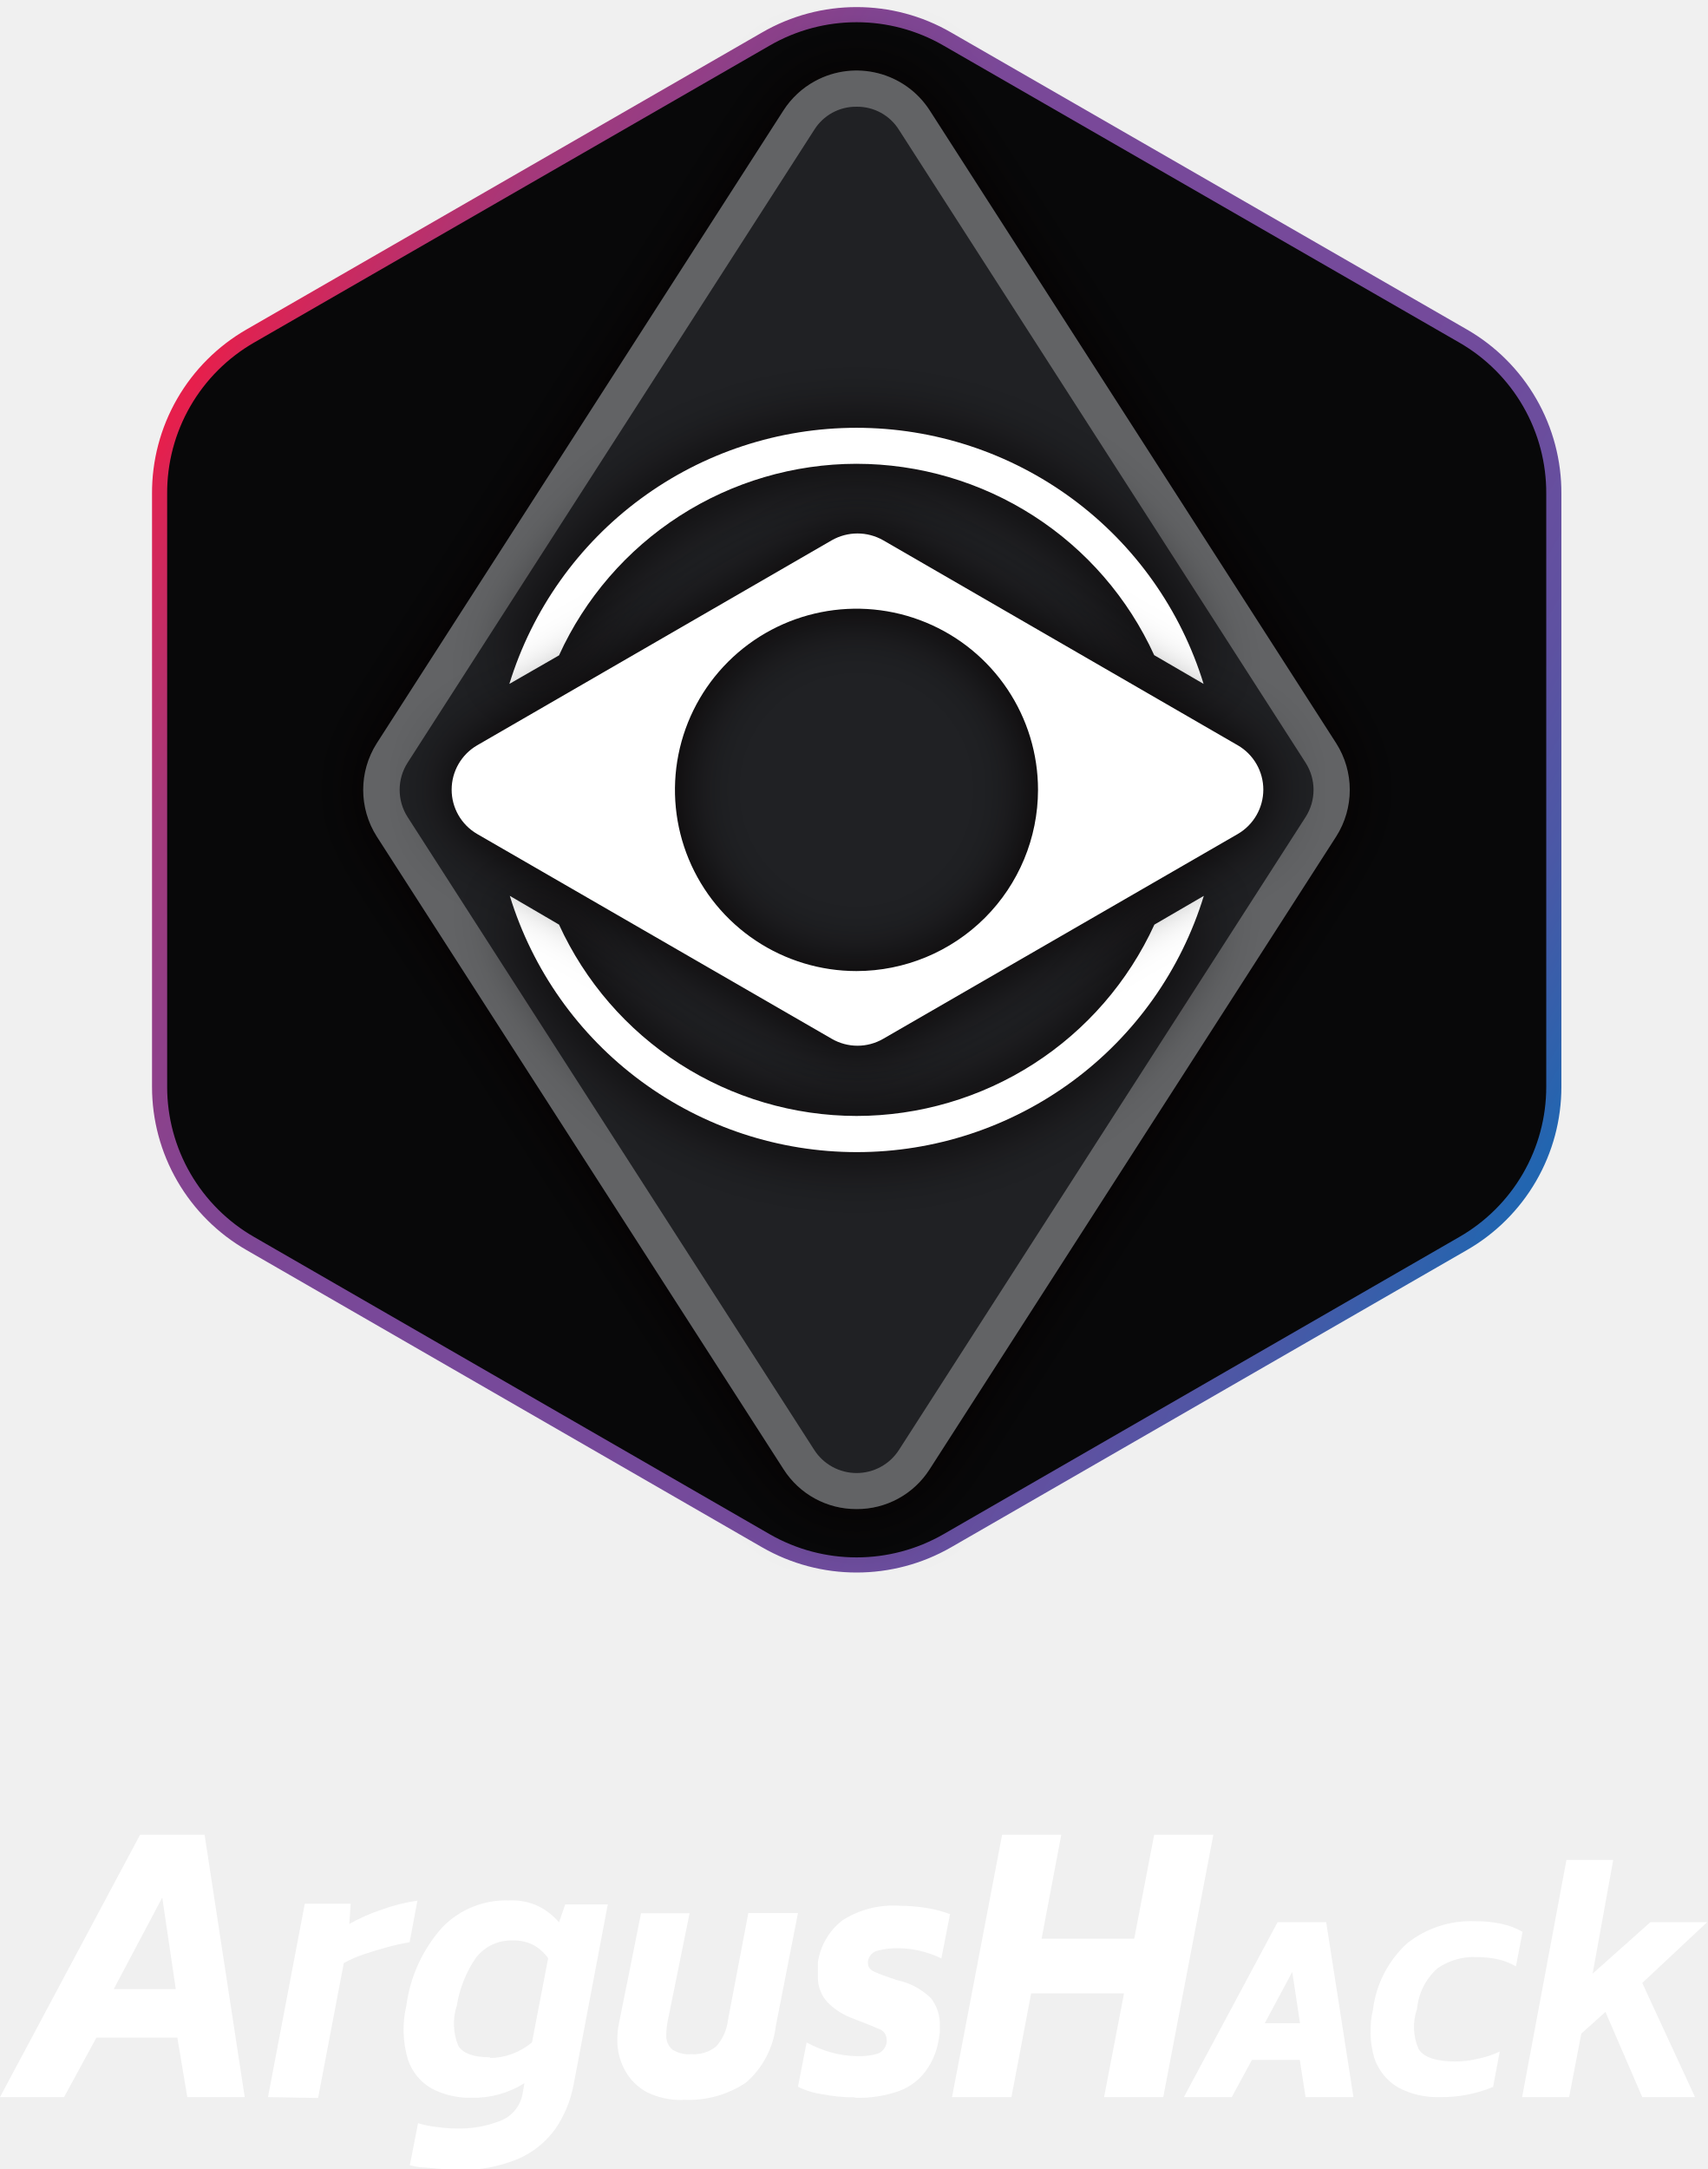
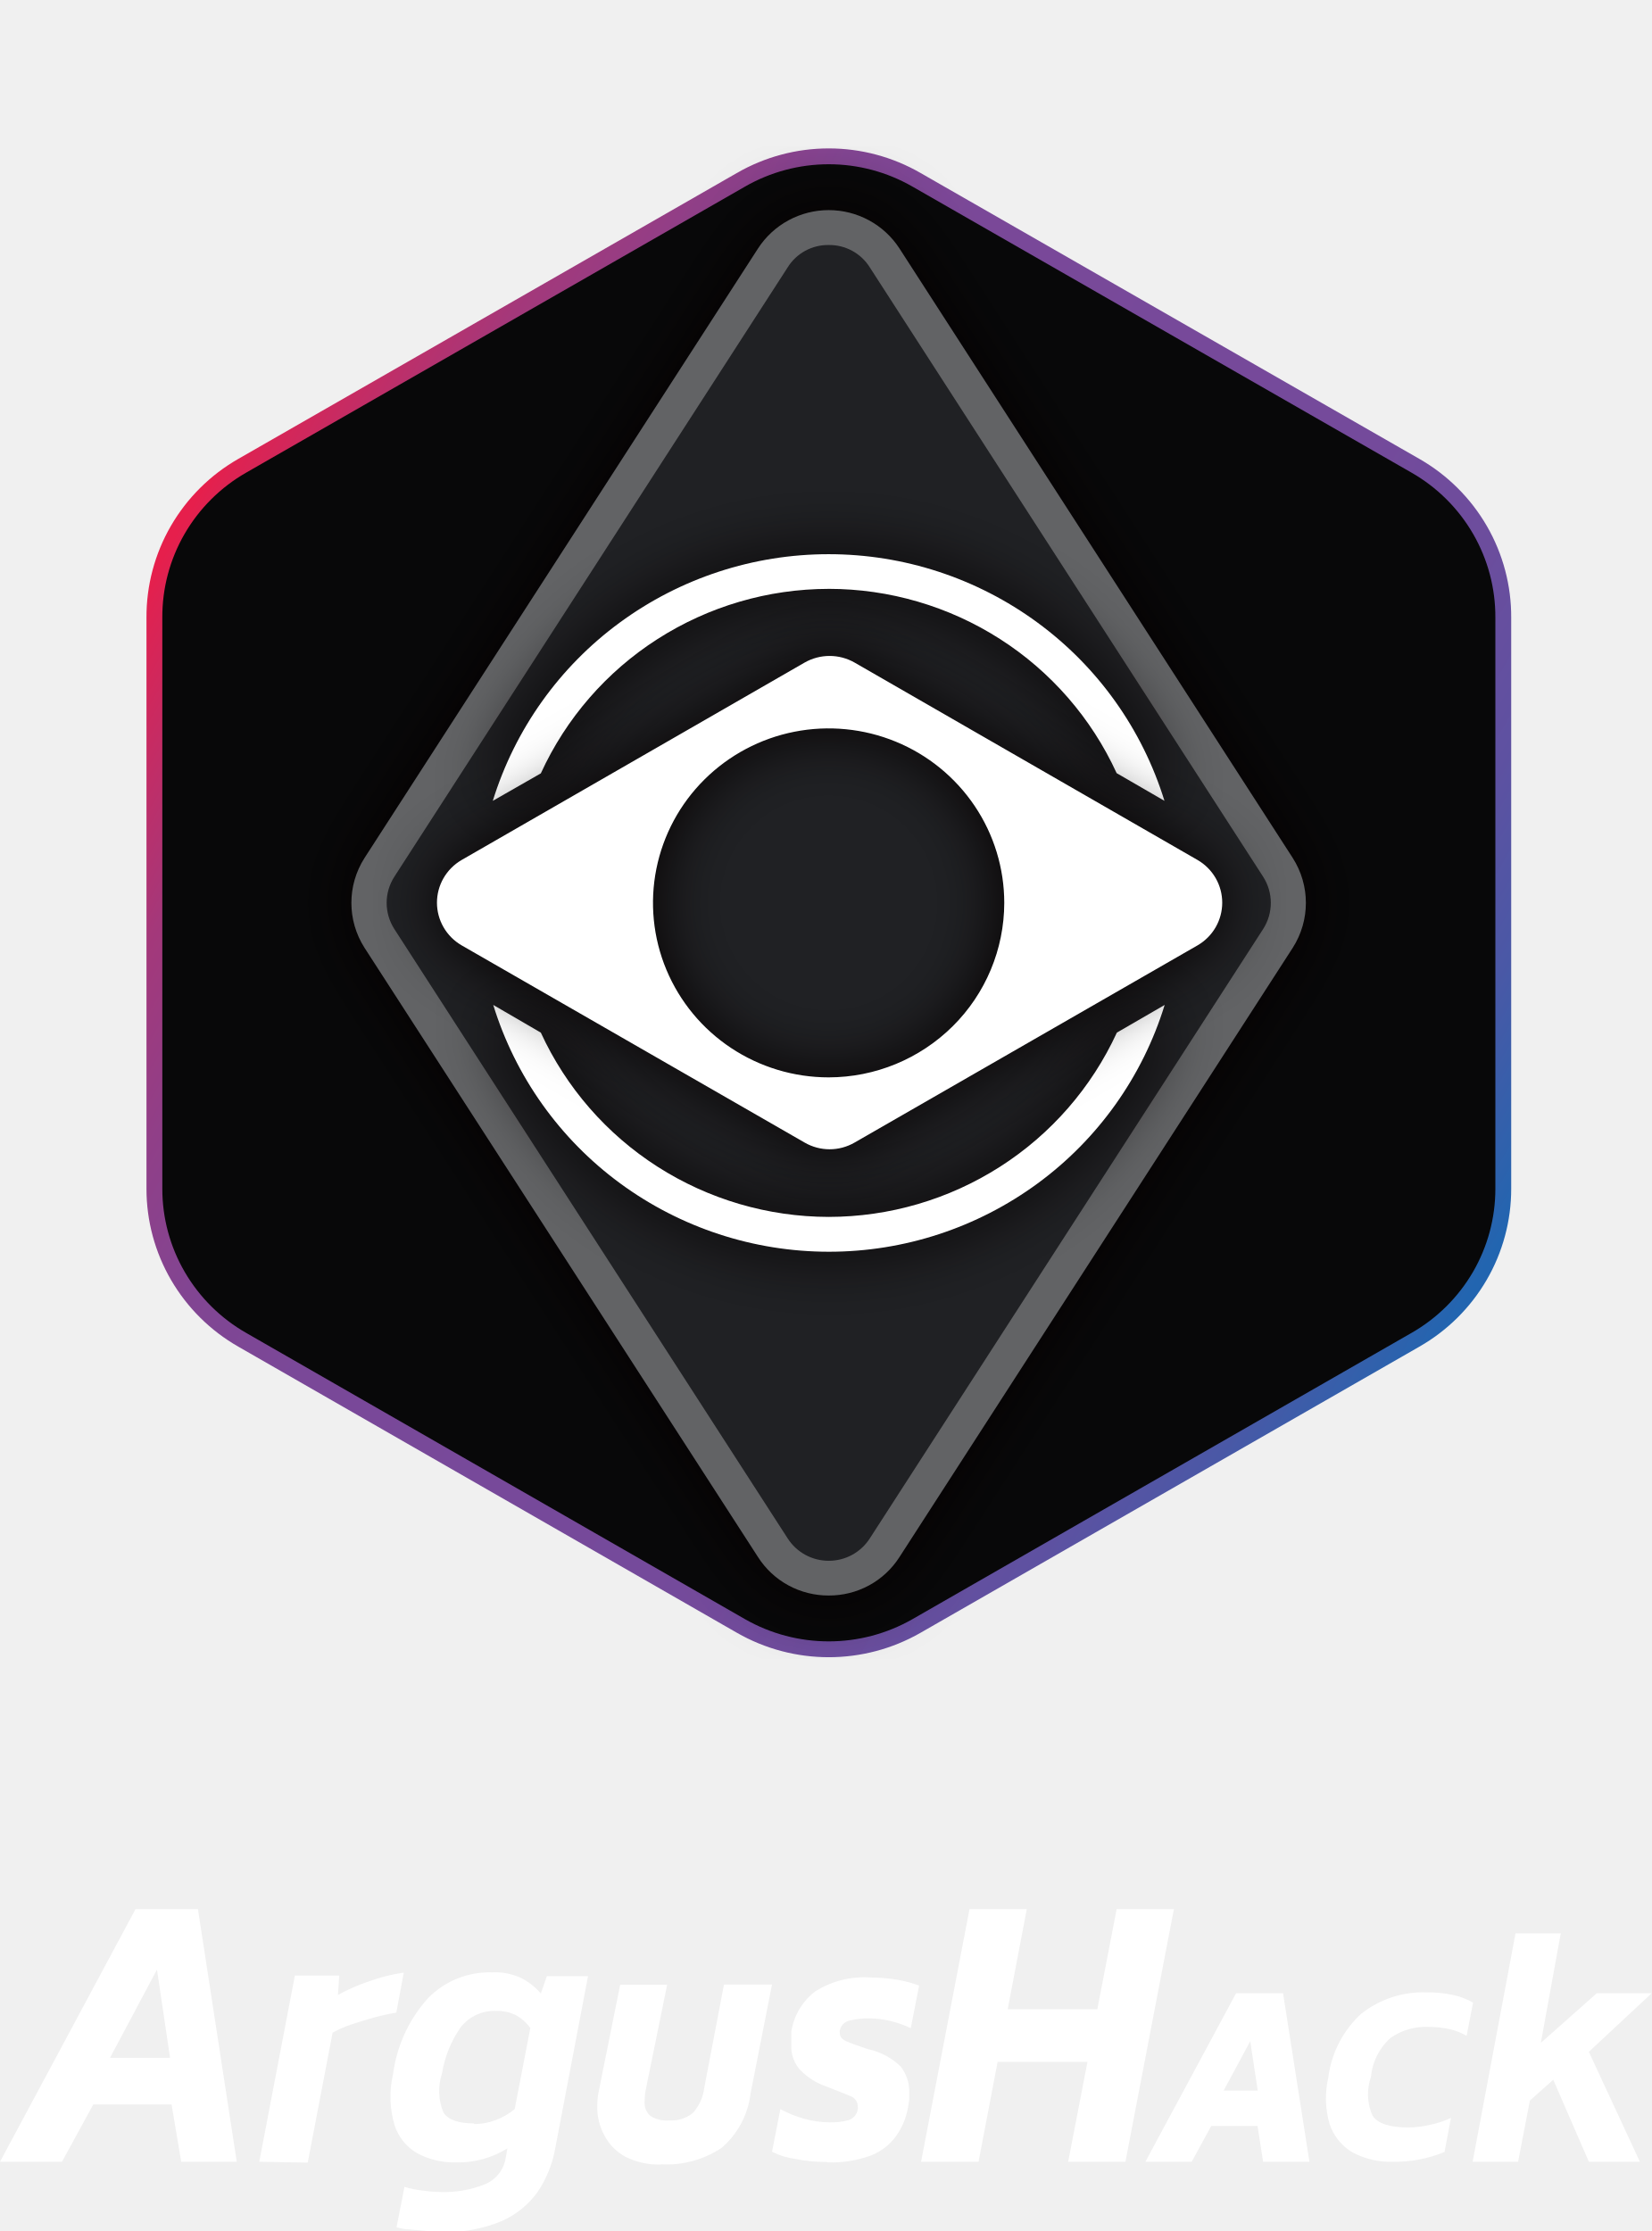
- <svg xmlns="http://www.w3.org/2000/svg" width="185" height="235" fill="none" viewBox="0 0 185 235">
-   <path fill="#fff" d="m17.582 205.59 1.466 9.923h-6.726l5.26-9.923Zm-2.402-6.807L0 227.21h6.942l3.507-6.447h8.767l1.08 6.447h6.222l-4.348-28.427h-6.99Zm13.86 28.427 3.987-20.949H38l-.144 2.182a20.497 20.497 0 0 1 3.483-1.534 19.19 19.19 0 0 1 3.891-.983l-.84 4.506c-.81.135-1.611.311-2.403.527-.88.24-1.745.504-2.594.791-.74.247-1.455.56-2.137.935l-2.787 14.621-5.428-.096Zm44.94.312a8.306 8.306 0 0 1-3.866-.839 5.833 5.833 0 0 1-2.402-2.397 6.651 6.651 0 0 1-.817-3.332c0-.563.056-1.125.168-1.677l2.402-11.985h5.26l-2.353 11.601a7.624 7.624 0 0 0-.169 1.534 1.937 1.937 0 0 0 .649 1.63c.622.393 1.356.57 2.09.503a3.822 3.822 0 0 0 2.666-.839 5.193 5.193 0 0 0 1.273-2.828l2.21-11.625h5.38l-2.402 12.248a9.58 9.58 0 0 1-3.219 6.112 11.071 11.071 0 0 1-6.797 1.87M49.433 235h-1.61l-1.897-.168c-.625 0-1.13-.168-1.514-.239l.89-4.555a11.01 11.01 0 0 0 2.017.408c.7.105 1.406.161 2.114.168a12.21 12.21 0 0 0 4.804-.839 3.868 3.868 0 0 0 2.401-2.972l.193-1.103a10.278 10.278 0 0 1-5.693 1.582 8.857 8.857 0 0 1-4.323-.983 5.634 5.634 0 0 1-2.619-3.187 11.316 11.316 0 0 1-.168-5.777 15.829 15.829 0 0 1 3.915-8.533 9.609 9.609 0 0 1 7.206-2.9 6.763 6.763 0 0 1 3.195.623 7.216 7.216 0 0 1 2.234 1.75l.672-1.942h4.612l-3.699 19.511a12.616 12.616 0 0 1-1.97 4.794 9.822 9.822 0 0 1-4.083 3.283 16.31 16.31 0 0 1-6.677 1.199V235Zm3.65-12.032a6.747 6.747 0 0 0 2.403-.432 7.509 7.509 0 0 0 2.161-1.246l1.754-9.132a4.983 4.983 0 0 0-1.61-1.438 4.673 4.673 0 0 0-2.185-.48 4.815 4.815 0 0 0-4.012 1.846 12.637 12.637 0 0 0-2.09 5.201 6.266 6.266 0 0 0 .169 4.386c.528.815 1.657 1.223 3.435 1.223m39.464 4.338a17.24 17.24 0 0 1-3.459-.336 8.31 8.31 0 0 1-2.642-.814l.937-4.794c.839.454 1.725.815 2.642 1.078.931.258 1.892.395 2.858.408a7.235 7.235 0 0 0 2.186-.264 1.534 1.534 0 0 0 .985-1.222 1.263 1.263 0 0 0 0-.312 1.218 1.218 0 0 0-.889-1.174c-.576-.264-1.465-.599-2.618-1.055a7.523 7.523 0 0 1-2.93-1.845 3.95 3.95 0 0 1-1.01-2.829v-1.486a7.02 7.02 0 0 1 2.691-4.554 10.228 10.228 0 0 1 6.15-1.558c1.03.006 2.058.094 3.074.264.819.141 1.623.358 2.402.647l-.937 4.794a11.059 11.059 0 0 0-2.402-.839 10.498 10.498 0 0 0-2.234-.264 8.468 8.468 0 0 0-2.186.24 1.418 1.418 0 0 0-1.129 1.126.986.986 0 0 0 0 .288c0 .407.24.695.72.911.481.216 1.25.503 2.403.887a7.47 7.47 0 0 1 3.699 1.965c.635.815.974 1.82.961 2.852v.863l-.144.911a7.872 7.872 0 0 1-1.346 3.212 6.29 6.29 0 0 1-2.834 2.181 12.864 12.864 0 0 1-4.804.767m10.449-.072 5.428-28.427h6.414l-2.138 11.266h10.04l2.162-11.266h6.413l-5.428 28.427h-6.414l2.162-11.241H111.74l-2.138 11.241h-6.437Zm25.124 0 10.161-18.959h5.26l2.954 18.959h-5.188l-.624-4.027h-5.189l-2.185 4.027h-5.189Zm8.768-8.005h3.819l-.841-5.561-2.978 5.561Zm18.903 8.005a8.937 8.937 0 0 1-4.468-1.054 5.858 5.858 0 0 1-2.57-3.188 10.408 10.408 0 0 1-.144-5.225 11.69 11.69 0 0 1 3.699-7.191 11.086 11.086 0 0 1 7.326-2.397c.985-.016 1.968.08 2.931.288.793.169 1.554.46 2.258.863l-.721 3.739a6.89 6.89 0 0 0-1.85-.743 10.9 10.9 0 0 0-2.402-.264 6.877 6.877 0 0 0-4.251 1.222 6.687 6.687 0 0 0-2.21 4.387 5.956 5.956 0 0 0 .168 4.362c.553.887 1.898 1.342 3.988 1.342a10.341 10.341 0 0 0 2.402-.287 9.925 9.925 0 0 0 2.402-.791l-.721 3.835a14.44 14.44 0 0 1-5.837 1.102Zm8.984 0 4.803-25.694h5.069l-2.234 12.32 6.269-5.585H185l-7.038 6.591 5.717 12.368h-5.717l-3.987-9.228-2.618 2.349-1.321 6.879h-5.092Z" />
-   <path fill="url(#a)" d="M82.988 4.23 27.142 36.395a19.627 19.627 0 0 0-7.239 7.23 19.573 19.573 0 0 0-2.609 9.884v64.236a19.547 19.547 0 0 0 2.636 9.817 19.603 19.603 0 0 0 7.212 7.177l55.846 32.19a19.734 19.734 0 0 0 19.672 0l55.87-32.19a19.602 19.602 0 0 0 7.212-7.177 19.534 19.534 0 0 0 2.636-9.817V53.509a19.566 19.566 0 0 0-2.609-9.883 19.628 19.628 0 0 0-7.239-7.23L102.66 4.23a19.63 19.63 0 0 0-19.672 0Z" />
-   <path fill="#040000" d="M82.988 4.23 27.142 36.395a19.627 19.627 0 0 0-7.239 7.23 19.573 19.573 0 0 0-2.609 9.884v64.236a19.547 19.547 0 0 0 2.636 9.817 19.603 19.603 0 0 0 7.212 7.177l55.846 32.19a19.734 19.734 0 0 0 19.672 0l55.87-32.19a19.602 19.602 0 0 0 7.212-7.177 19.534 19.534 0 0 0 2.636-9.817V53.509a19.566 19.566 0 0 0-2.609-9.883 19.628 19.628 0 0 0-7.239-7.23L102.66 4.23a19.63 19.63 0 0 0-19.672 0Z" opacity=".75" style="mix-blend-mode:multiply" />
-   <path stroke="url(#b)" stroke-miterlimit="10" stroke-width="1.64" d="M82.988 4.23 27.142 36.395a19.627 19.627 0 0 0-7.239 7.23 19.573 19.573 0 0 0-2.609 9.884v64.236a19.547 19.547 0 0 0 2.636 9.817 19.603 19.603 0 0 0 7.212 7.177l55.846 32.19a19.734 19.734 0 0 0 19.672 0l55.87-32.19a19.602 19.602 0 0 0 7.212-7.177 19.534 19.534 0 0 0 2.636-9.817V53.509a19.566 19.566 0 0 0-2.609-9.883 19.628 19.628 0 0 0-7.239-7.23L102.66 4.23a19.63 19.63 0 0 0-19.672 0Z" />
-   <g filter="url(#c)">
-     <path fill="#202124" d="M92.812 163.501a9.328 9.328 0 0 1-7.902-4.314l-44.076-68.55a9.405 9.405 0 0 1 0-10.115L84.91 11.947a9.408 9.408 0 0 1 3.407-3.16 9.431 9.431 0 0 1 12.422 3.16l44.052 68.575a9.404 9.404 0 0 1 0 10.115l-44.052 68.55a9.32 9.32 0 0 1-7.927 4.314Z" />
-   </g>
-   <path fill="#fff" d="M92.812 163.501a9.328 9.328 0 0 1-7.902-4.314l-44.076-68.55a9.405 9.405 0 0 1 0-10.115L84.91 11.947a9.408 9.408 0 0 1 3.407-3.16 9.431 9.431 0 0 1 12.422 3.16l44.052 68.575a9.404 9.404 0 0 1 0 10.115l-44.052 68.55a9.32 9.32 0 0 1-7.927 4.314Zm0-151.937a5.318 5.318 0 0 0-4.587 2.517L44.172 82.63a5.456 5.456 0 0 0 0 5.896l44.053 68.551a5.454 5.454 0 0 0 4.6 2.519 5.452 5.452 0 0 0 4.6-2.519l44.051-68.55a5.457 5.457 0 0 0 0-5.897L97.424 14.08a5.327 5.327 0 0 0-4.612-2.517Z" opacity=".3" />
-   <g filter="url(#d)">
-     <path fill="#fff" d="M92.812 120.909a35.556 35.556 0 0 1-19.164-5.649 35.452 35.452 0 0 1-13.07-15.084l-5.333-3.116a39.238 39.238 0 0 0 14.214 20.071 39.374 39.374 0 0 0 23.39 7.696 39.374 39.374 0 0 0 23.389-7.696 39.236 39.236 0 0 0 14.213-20.07l-5.356 3.115a35.477 35.477 0 0 1-13.093 15.093 35.585 35.585 0 0 1-19.19 5.64Z" />
-   </g>
-   <g filter="url(#e)">
-     <path fill="#fff" d="M92.812 50.25a35.508 35.508 0 0 1 19.183 5.635 35.405 35.405 0 0 1 13.076 15.097l5.356 3.116a39.261 39.261 0 0 0-14.226-20.058 39.402 39.402 0 0 0-23.389-7.69 39.401 39.401 0 0 0-23.389 7.69 39.263 39.263 0 0 0-14.226 20.058l5.38-3.092a35.4 35.4 0 0 1 13.061-15.105 35.51 35.51 0 0 1 19.174-5.652Z" />
-   </g>
-   <g filter="url(#f)">
-     <path fill="#fff" d="M134.15 80.761 95.719 58.543a5.63 5.63 0 0 0-5.597 0L51.691 80.76a5.566 5.566 0 0 0-2.749 4.794 5.551 5.551 0 0 0 2.748 4.794l38.432 22.195a5.557 5.557 0 0 0 5.597 0l38.431-22.195a5.565 5.565 0 0 0 2.749-4.794 5.553 5.553 0 0 0-2.749-4.794ZM92.812 105.21c-3.89 0-7.694-1.152-10.929-3.309a19.638 19.638 0 0 1-7.245-8.81 19.592 19.592 0 0 1-1.12-11.341 19.617 19.617 0 0 1 5.384-10.052 19.71 19.71 0 0 1 21.438-4.255 19.664 19.664 0 0 1 8.829 7.23 19.597 19.597 0 0 1 3.315 10.906 19.634 19.634 0 0 1-5.768 13.874 19.722 19.722 0 0 1-13.904 5.757Z" />
+ <svg xmlns="http://www.w3.org/2000/svg" width="171" height="231" fill="none" viewBox="0 0 171 231">
+   <g clip-path="url(#a)">
+     <path fill="#fff" d="m16.252 203.934 1.354 9.132H11.39l4.862-9.132Zm-2.22-6.265L0 223.831h6.416l3.242-5.934h8.104l.999 5.934h5.75l-4.018-26.162h-6.461Zm12.81 26.162 3.686-19.279h4.596l-.134 2.007a19.052 19.052 0 0 1 3.22-1.412 17.887 17.887 0 0 1 3.596-.904l-.777 4.147c-.748.124-1.489.286-2.22.485-.814.221-1.613.463-2.398.728a12.03 12.03 0 0 0-1.976.86l-2.575 13.456-5.018-.088Zm41.54.287a7.71 7.71 0 0 1-3.574-.772 5.38 5.38 0 0 1-2.22-2.206 6.1 6.1 0 0 1-.755-3.066c0-.519.052-1.036.155-1.544l2.22-11.03h4.862l-2.175 10.677c-.1.464-.152.937-.156 1.411a1.774 1.774 0 0 0 .6 1.5 3.104 3.104 0 0 0 1.931.464 3.548 3.548 0 0 0 2.465-.773 4.769 4.769 0 0 0 1.177-2.602l2.042-10.699h4.973l-2.22 11.272a8.807 8.807 0 0 1-2.975 5.625 10.266 10.266 0 0 1-6.283 1.721M45.692 231h-1.488l-1.754-.154c-.577 0-1.043-.155-1.398-.221l.821-4.191a10.21 10.21 0 0 0 1.865.375c.647.097 1.3.149 1.954.154a11.32 11.32 0 0 0 4.44-.772 3.545 3.545 0 0 0 2.22-2.735l.178-1.015a9.524 9.524 0 0 1-5.262 1.456 8.21 8.21 0 0 1-3.996-.904 5.193 5.193 0 0 1-2.42-2.934 10.368 10.368 0 0 1-.156-5.316 14.537 14.537 0 0 1 3.62-7.853 8.893 8.893 0 0 1 6.66-2.669 6.282 6.282 0 0 1 2.953.573 6.67 6.67 0 0 1 2.064 1.61l.622-1.786h4.263l-3.42 17.956a11.58 11.58 0 0 1-1.82 4.411 9.067 9.067 0 0 1-3.774 3.022 15.124 15.124 0 0 1-6.172 1.103V231Zm3.374-11.073a6.254 6.254 0 0 0 2.22-.398 6.944 6.944 0 0 0 1.999-1.147l1.62-8.404a4.615 4.615 0 0 0-1.487-1.324 4.344 4.344 0 0 0-2.02-.441 4.442 4.442 0 0 0-3.708 1.699 11.605 11.605 0 0 0-1.932 4.787 5.743 5.743 0 0 0 .156 4.036c.488.75 1.532 1.125 3.175 1.125m36.478 3.993a16.034 16.034 0 0 1-3.197-.309 7.719 7.719 0 0 1-2.443-.75l.866-4.412c.776.418 1.595.751 2.442.993.861.237 1.75.363 2.642.375a6.69 6.69 0 0 0 2.02-.243 1.413 1.413 0 0 0 .911-1.125 1.15 1.15 0 0 0 0-.286 1.132 1.132 0 0 0-.822-1.081c-.532-.243-1.354-.552-2.42-.971a6.955 6.955 0 0 1-2.708-1.698 3.628 3.628 0 0 1-.933-2.603v-1.368a6.457 6.457 0 0 1 2.487-4.191 9.48 9.48 0 0 1 5.684-1.434c.952.005 1.903.086 2.842.243.757.13 1.5.329 2.22.595L94.292 210a10.197 10.197 0 0 0-2.22-.772 9.76 9.76 0 0 0-2.065-.243c-.68-.014-1.36.06-2.02.221a1.301 1.301 0 0 0-1.043 1.037.898.898 0 0 0 0 .264c0 .375.221.64.665.839.444.198 1.155.463 2.22.816a6.913 6.913 0 0 1 3.42 1.809c.586.749.9 1.675.888 2.625v.794l-.134.838a7.233 7.233 0 0 1-1.243 2.956 5.81 5.81 0 0 1-2.62 2.007 11.945 11.945 0 0 1-4.44.706m9.658-.066 5.017-26.162h5.928l-1.976 10.368h9.281l1.998-10.368h5.928l-5.018 26.162h-5.928l1.998-10.346h-9.302l-1.976 10.346h-5.95Zm23.223 0 9.391-17.449h4.863l2.731 17.449h-4.796l-.577-3.706h-4.796l-2.02 3.706h-4.796Zm8.104-7.368h3.53l-.777-5.117-2.753 5.117Zm17.473 7.368a8.28 8.28 0 0 1-4.13-.971 5.387 5.387 0 0 1-2.375-2.934 9.532 9.532 0 0 1-.134-4.808 10.74 10.74 0 0 1 3.419-6.618 10.286 10.286 0 0 1 6.772-2.206c.91-.015 1.819.074 2.709.265a7.284 7.284 0 0 1 2.087.794l-.666 3.441a6.429 6.429 0 0 0-1.71-.684 10.107 10.107 0 0 0-2.22-.242 6.374 6.374 0 0 0-3.93 1.125 6.138 6.138 0 0 0-2.042 4.036 5.458 5.458 0 0 0 .155 4.015c.511.816 1.754 1.235 3.685 1.235a9.601 9.601 0 0 0 2.221-.264 9.184 9.184 0 0 0 2.22-.728l-.666 3.529a13.388 13.388 0 0 1-5.395 1.015Zm8.303 0 4.441-23.647h4.684l-2.064 11.338 5.794-5.14H171l-6.505 6.067 5.284 11.382h-5.284l-3.686-8.493-2.42 2.162-1.221 6.331h-4.707Z" />
+     <path fill="url(#b)" d="M76.708 18.618 25.088 48.22a18.103 18.103 0 0 0-6.691 6.654 17.954 17.954 0 0 0-2.412 9.096v59.117a17.93 17.93 0 0 0 2.437 9.035 18.081 18.081 0 0 0 6.666 6.605l51.62 29.625a18.302 18.302 0 0 0 18.183 0l51.642-29.625a18.084 18.084 0 0 0 6.667-6.605 17.936 17.936 0 0 0 2.436-9.035V63.971a17.95 17.95 0 0 0-2.411-9.096 18.1 18.1 0 0 0-6.692-6.654L94.891 18.618a18.208 18.208 0 0 0-9.091-2.431c-3.194 0-6.33.839-9.092 2.43Z" />
+     <path fill="#040000" d="M76.708 18.618 25.088 48.22a18.103 18.103 0 0 0-6.691 6.654 17.954 17.954 0 0 0-2.412 9.096v59.117a17.93 17.93 0 0 0 2.437 9.035 18.081 18.081 0 0 0 6.666 6.605l51.62 29.625a18.302 18.302 0 0 0 18.183 0l51.642-29.625a18.084 18.084 0 0 0 6.667-6.605 17.936 17.936 0 0 0 2.436-9.035V63.971a17.95 17.95 0 0 0-2.411-9.096 18.1 18.1 0 0 0-6.692-6.654L94.891 18.618a18.208 18.208 0 0 0-9.091-2.431c-3.194 0-6.33.839-9.092 2.43Z" opacity=".75" style="mix-blend-mode:multiply" />
+     <path stroke="url(#c)" stroke-miterlimit="10" stroke-width="1.64" d="M76.708 18.618 25.088 48.22a18.103 18.103 0 0 0-6.691 6.654 17.954 17.954 0 0 0-2.412 9.096v59.117a17.93 17.93 0 0 0 2.437 9.035 18.081 18.081 0 0 0 6.666 6.605l51.62 29.625a18.302 18.302 0 0 0 18.183 0l51.642-29.625a18.084 18.084 0 0 0 6.667-6.605 17.936 17.936 0 0 0 2.436-9.035V63.971a17.95 17.95 0 0 0-2.411-9.096 18.1 18.1 0 0 0-6.692-6.654L94.891 18.618a18.208 18.208 0 0 0-9.091-2.431c-3.194 0-6.33.839-9.092 2.43Z" />
+     <g filter="url(#d)">
+       <path fill="#202124" d="M85.789 165.199a8.657 8.657 0 0 1-4.168-1.051 8.59 8.59 0 0 1-3.137-2.92L37.744 98.14a8.629 8.629 0 0 1 0-9.31l40.74-63.11a8.68 8.68 0 0 1 3.15-2.907 8.748 8.748 0 0 1 8.332 0 8.681 8.681 0 0 1 3.15 2.908l40.718 63.11a8.628 8.628 0 0 1 0 9.309l-40.719 63.088a8.6 8.6 0 0 1-3.147 2.926 8.667 8.667 0 0 1-4.18 1.045Z" />
+     </g>
+     <path fill="#fff" d="M85.789 165.199a8.657 8.657 0 0 1-4.168-1.051 8.59 8.59 0 0 1-3.137-2.92L37.744 98.14a8.629 8.629 0 0 1 0-9.31l40.74-63.11a8.68 8.68 0 0 1 3.15-2.907 8.748 8.748 0 0 1 8.332 0 8.681 8.681 0 0 1 3.15 2.908l40.718 63.11a8.628 8.628 0 0 1 0 9.309l-40.719 63.088a8.6 8.6 0 0 1-3.147 2.926 8.667 8.667 0 0 1-4.18 1.045Zm0-139.831a4.932 4.932 0 0 0-2.428.602 4.893 4.893 0 0 0-1.813 1.714L40.83 90.772a5.006 5.006 0 0 0 0 5.427l40.718 63.088a5.039 5.039 0 0 0 4.252 2.318 5.038 5.038 0 0 0 4.252-2.318l40.718-63.088a5.008 5.008 0 0 0 0-5.427L90.051 27.684a4.915 4.915 0 0 0-1.824-1.716 4.954 4.954 0 0 0-2.438-.6Z" opacity=".3" />
+     <g filter="url(#e)">
+       <path fill="#fff" d="M85.789 126a32.971 32.971 0 0 1-17.714-5.199 32.669 32.669 0 0 1-12.082-13.882l-4.928-2.867a36.116 36.116 0 0 0 13.137 18.471 36.504 36.504 0 0 0 21.62 7.083 36.503 36.503 0 0 0 21.619-7.083 36.11 36.11 0 0 0 13.138-18.471l-4.951 2.867a32.68 32.68 0 0 1-12.102 13.89A32.985 32.985 0 0 1 85.789 126Z" />
+     </g>
+     <g filter="url(#f)">
+       <path fill="#fff" d="M85.789 60.97a32.926 32.926 0 0 1 17.731 5.187 32.62 32.62 0 0 1 12.086 13.895l4.951 2.867a36.134 36.134 0 0 0-13.15-18.46 36.522 36.522 0 0 0-21.618-7.077 36.53 36.53 0 0 0-21.62 7.077A36.137 36.137 0 0 0 51.02 82.92l4.973-2.845a32.62 32.62 0 0 1 12.073-13.902 32.925 32.925 0 0 1 17.723-5.201Z" />
+     </g>
+     <g filter="url(#g)">
+       <path fill="#fff" d="M123.998 89.052 88.475 68.603a5.22 5.22 0 0 0-5.173 0L47.779 89.052a5.134 5.134 0 0 0-1.86 1.87 5.092 5.092 0 0 0 0 5.083 5.134 5.134 0 0 0 1.86 1.87l35.523 20.427a5.158 5.158 0 0 0 5.173 0l35.523-20.427a5.135 5.135 0 0 0 1.861-1.87 5.098 5.098 0 0 0 0-5.083 5.135 5.135 0 0 0-1.861-1.87Zm-38.21 22.5a18.27 18.27 0 0 1-10.102-3.045 18.092 18.092 0 0 1-6.697-8.108 17.958 17.958 0 0 1-1.035-10.438 18.03 18.03 0 0 1 4.977-9.25 18.22 18.22 0 0 1 9.31-4.945 18.293 18.293 0 0 1 10.506 1.028 18.161 18.161 0 0 1 8.161 6.654 17.983 17.983 0 0 1 3.064 10.037 18.03 18.03 0 0 1-5.332 12.769 18.27 18.27 0 0 1-12.851 5.298Z" />
+     </g>
  </g>
  <defs>
-     <filter id="c" width="120.029" height="168.98" x="32.798" y="1.081" color-interpolation-filters="sRGB" filterUnits="userSpaceOnUse">
+     <filter id="d" width="111.939" height="156.561" x="29.819" y="15.198" color-interpolation-filters="sRGB" filterUnits="userSpaceOnUse">
      <feFlood flood-opacity="0" result="BackgroundImageFix" />
      <feColorMatrix in="SourceAlpha" result="hardAlpha" values="0 0 0 0 0 0 0 0 0 0 0 0 0 0 0 0 0 0 127 0" />
      <feOffset />
      <feGaussianBlur stdDeviation="3.28" />
      <feColorMatrix values="0 0 0 0 0.016 0 0 0 0 0 0 0 0 0 0 0 0 0 1 0" />
-       <feBlend in2="BackgroundImageFix" result="effect1_dropShadow_145_55170" />
-       <feBlend in="SourceGraphic" in2="effect1_dropShadow_145_55170" result="shape" />
+       <feBlend in2="BackgroundImageFix" result="effect1_dropShadow_252_490" />
+       <feBlend in="SourceGraphic" in2="effect1_dropShadow_252_490" result="shape" />
    </filter>
-     <filter id="d" width="88.326" height="40.887" x="48.685" y="90.5" color-interpolation-filters="sRGB" filterUnits="userSpaceOnUse">
+     <filter id="e" width="82.635" height="38.675" x="44.505" y="97.492" color-interpolation-filters="sRGB" filterUnits="userSpaceOnUse">
      <feFlood flood-opacity="0" result="BackgroundImageFix" />
      <feColorMatrix in="SourceAlpha" result="hardAlpha" values="0 0 0 0 0 0 0 0 0 0 0 0 0 0 0 0 0 0 127 0" />
      <feOffset />
      <feGaussianBlur stdDeviation="3.28" />
      <feColorMatrix values="0 0 0 0 0.016 0 0 0 0 0 0 0 0 0 0 0 0 0 1 0" />
-       <feBlend in2="BackgroundImageFix" result="effect1_dropShadow_145_55170" />
-       <feBlend in="SourceGraphic" in2="effect1_dropShadow_145_55170" result="shape" />
+       <feBlend in2="BackgroundImageFix" result="effect1_dropShadow_252_490" />
+       <feBlend in="SourceGraphic" in2="effect1_dropShadow_252_490" result="shape" />
    </filter>
-     <filter id="e" width="88.35" height="40.868" x="48.637" y="39.79" color-interpolation-filters="sRGB" filterUnits="userSpaceOnUse">
+     <filter id="f" width="82.657" height="38.657" x="44.46" y="50.822" color-interpolation-filters="sRGB" filterUnits="userSpaceOnUse">
      <feFlood flood-opacity="0" result="BackgroundImageFix" />
      <feColorMatrix in="SourceAlpha" result="hardAlpha" values="0 0 0 0 0 0 0 0 0 0 0 0 0 0 0 0 0 0 127 0" />
      <feOffset />
      <feGaussianBlur stdDeviation="3.28" />
      <feColorMatrix values="0 0 0 0 0.016 0 0 0 0 0 0 0 0 0 0 0 0 0 1 0" />
-       <feBlend in2="BackgroundImageFix" result="effect1_dropShadow_145_55170" />
-       <feBlend in="SourceGraphic" in2="effect1_dropShadow_145_55170" result="shape" />
+       <feBlend in2="BackgroundImageFix" result="effect1_dropShadow_252_490" />
+       <feBlend in="SourceGraphic" in2="effect1_dropShadow_252_490" result="shape" />
    </filter>
-     <filter id="f" width="101.077" height="68.622" x="42.382" y="51.238" color-interpolation-filters="sRGB" filterUnits="userSpaceOnUse">
+     <filter id="g" width="94.421" height="64.199" x="38.678" y="61.358" color-interpolation-filters="sRGB" filterUnits="userSpaceOnUse">
      <feFlood flood-opacity="0" result="BackgroundImageFix" />
      <feColorMatrix in="SourceAlpha" result="hardAlpha" values="0 0 0 0 0 0 0 0 0 0 0 0 0 0 0 0 0 0 127 0" />
      <feOffset />
      <feGaussianBlur stdDeviation="3.28" />
      <feColorMatrix values="0 0 0 0 0.016 0 0 0 0 0 0 0 0 0 0 0 0 0 1 0" />
-       <feBlend in2="BackgroundImageFix" result="effect1_dropShadow_145_55170" />
-       <feBlend in="SourceGraphic" in2="effect1_dropShadow_145_55170" result="shape" />
+       <feBlend in2="BackgroundImageFix" result="effect1_dropShadow_252_490" />
+       <feBlend in="SourceGraphic" in2="effect1_dropShadow_252_490" result="shape" />
    </filter>
-     <radialGradient id="a" cx="0" cy="0" r="1" gradientTransform="matrix(79.9617 0 0 79.7917 92.812 85.58)" gradientUnits="userSpaceOnUse">
+     <radialGradient id="b" cx="0" cy="0" r="1" gradientTransform="matrix(73.9105 0 0 73.4338 85.789 93.485)" gradientUnits="userSpaceOnUse">
      <stop stop-color="#202124" />
      <stop offset=".86" stop-color="#202124" />
      <stop offset="1" stop-color="#202124" />
    </radialGradient>
-     <linearGradient id="b" x1="19.936" x2="165.557" y1="43.586" y2="127.841" gradientUnits="userSpaceOnUse">
+     <linearGradient id="c" x1="18.428" x2="152.734" y1="54.838" y2="132.885" gradientUnits="userSpaceOnUse">
      <stop stop-color="#E61F4C" />
      <stop offset=".01" stop-color="#DF2251" />
      <stop offset=".07" stop-color="#BF2E68" />
      <stop offset=".12" stop-color="#A4387A" />
      <stop offset=".19" stop-color="#903F88" />
      <stop offset=".26" stop-color="#824592" />
      <stop offset=".35" stop-color="#7A4898" />
      <stop offset=".5" stop-color="#77499A" />
      <stop offset=".66" stop-color="#744A9B" />
      <stop offset=".76" stop-color="#6C4D9D" />
      <stop offset=".84" stop-color="#5E51A1" />
      <stop offset=".91" stop-color="#4A58A6" />
      <stop offset=".97" stop-color="#3061AC" />
      <stop offset="1" stop-color="#2265B0" />
    </linearGradient>
+     <clipPath id="a">
+       <path fill="#fff" d="M0 0h171v231H0z" />
+     </clipPath>
  </defs>
</svg>
